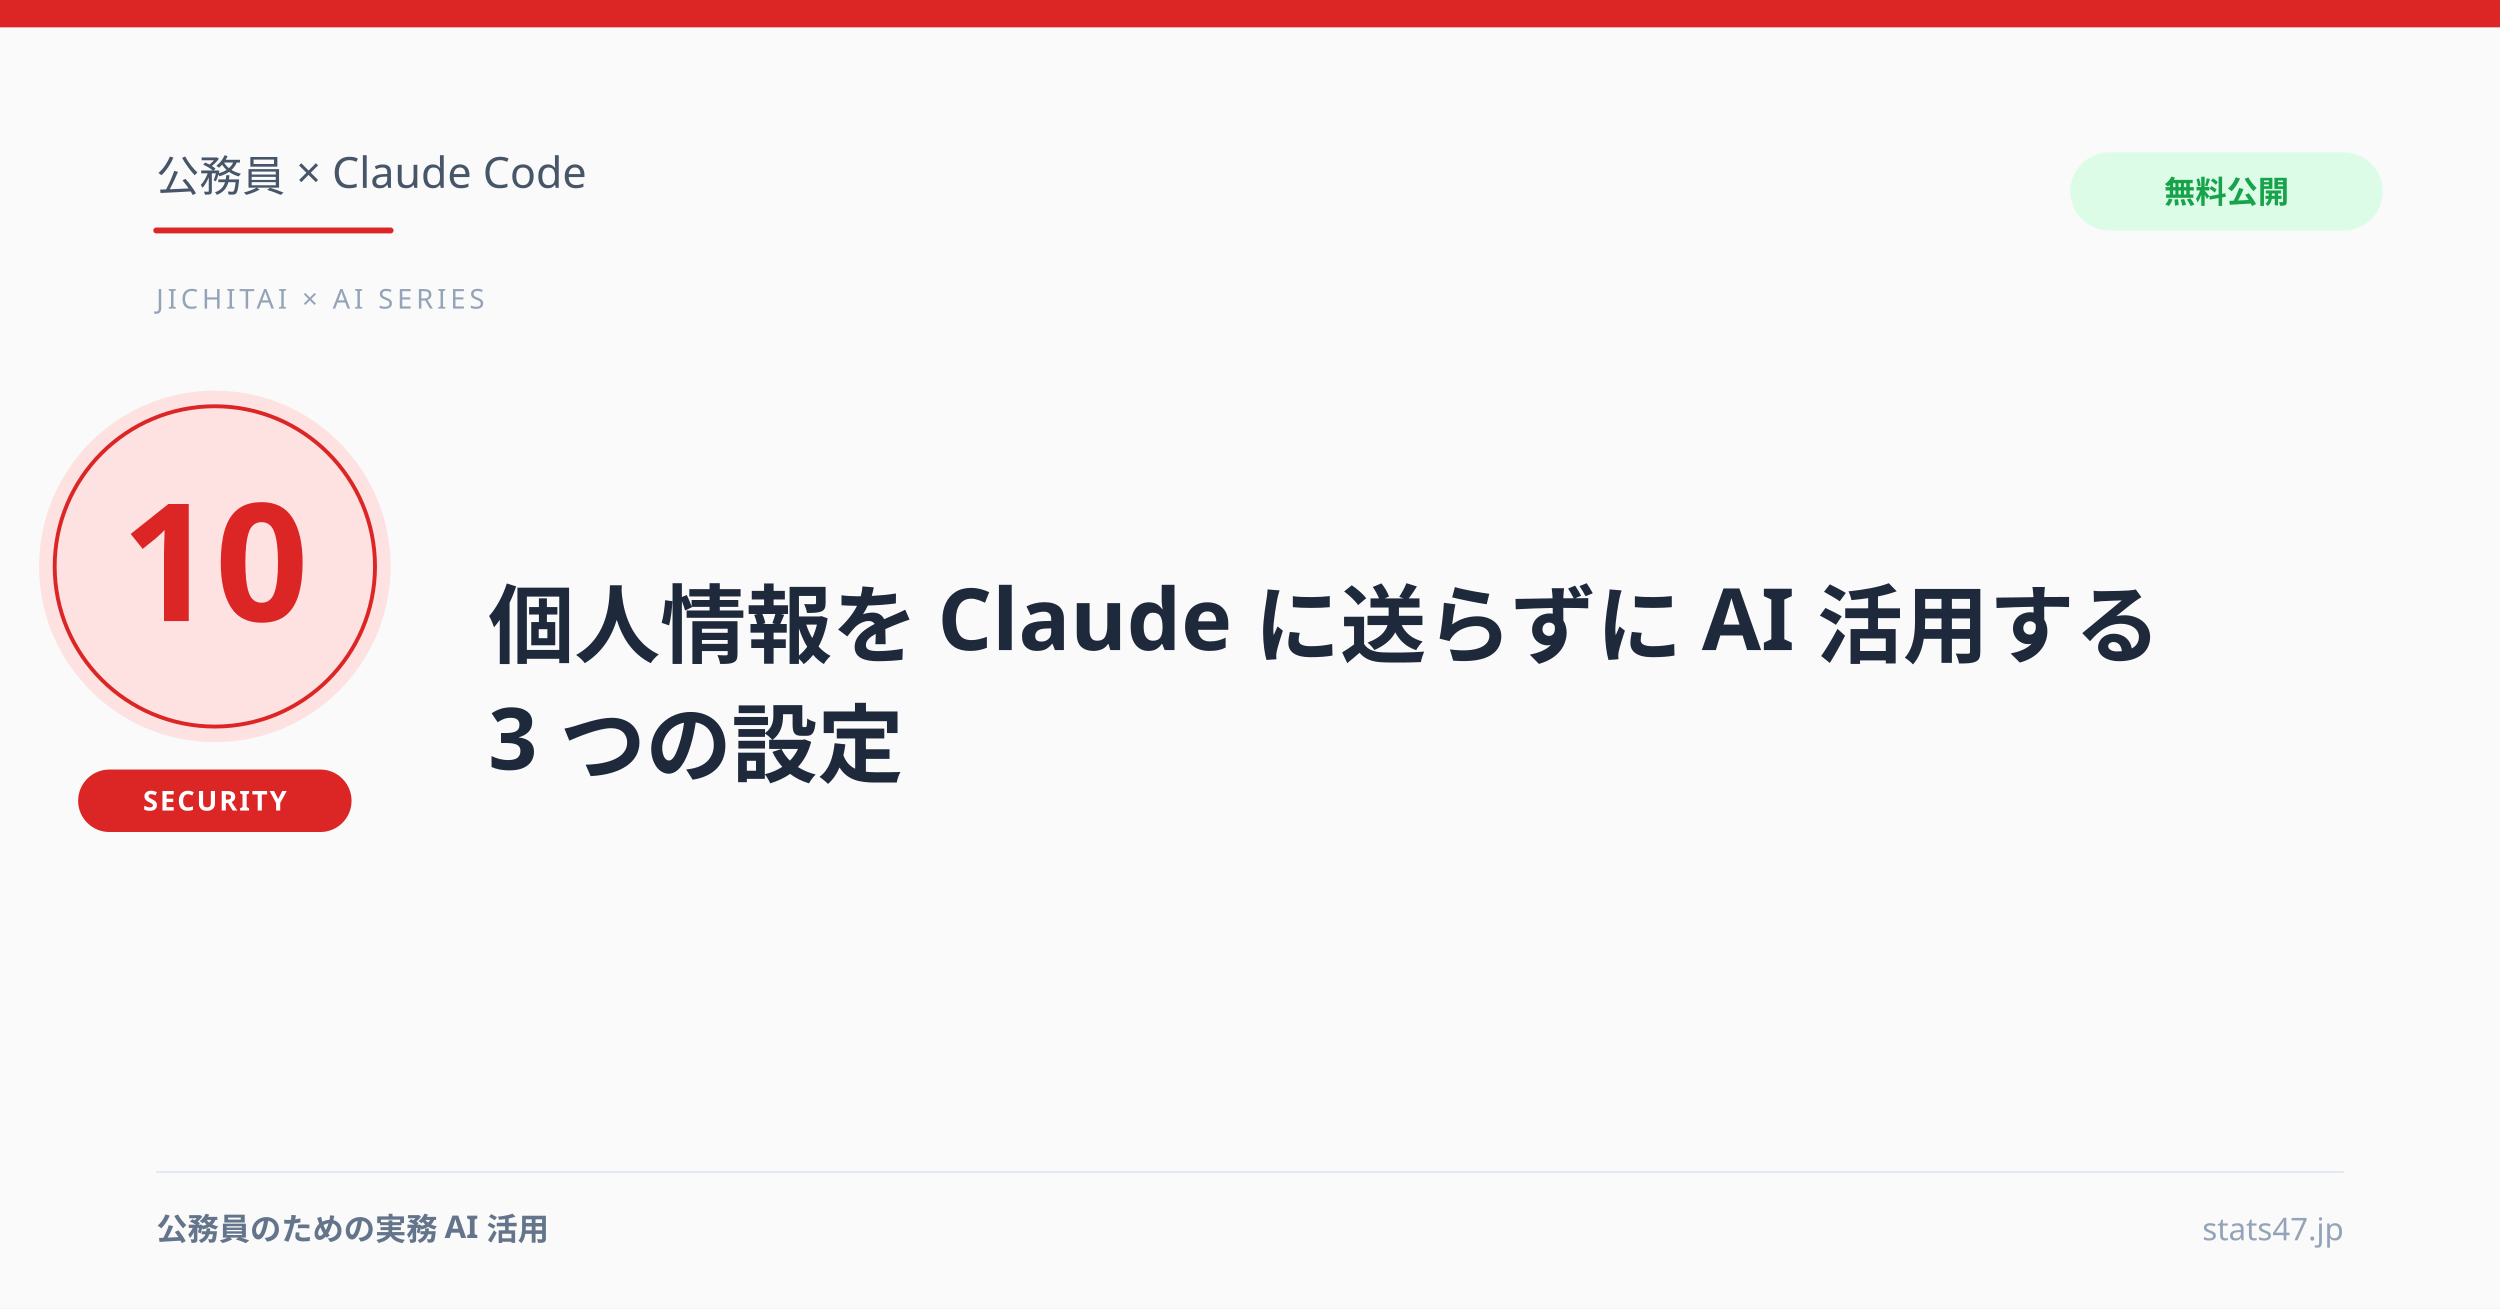
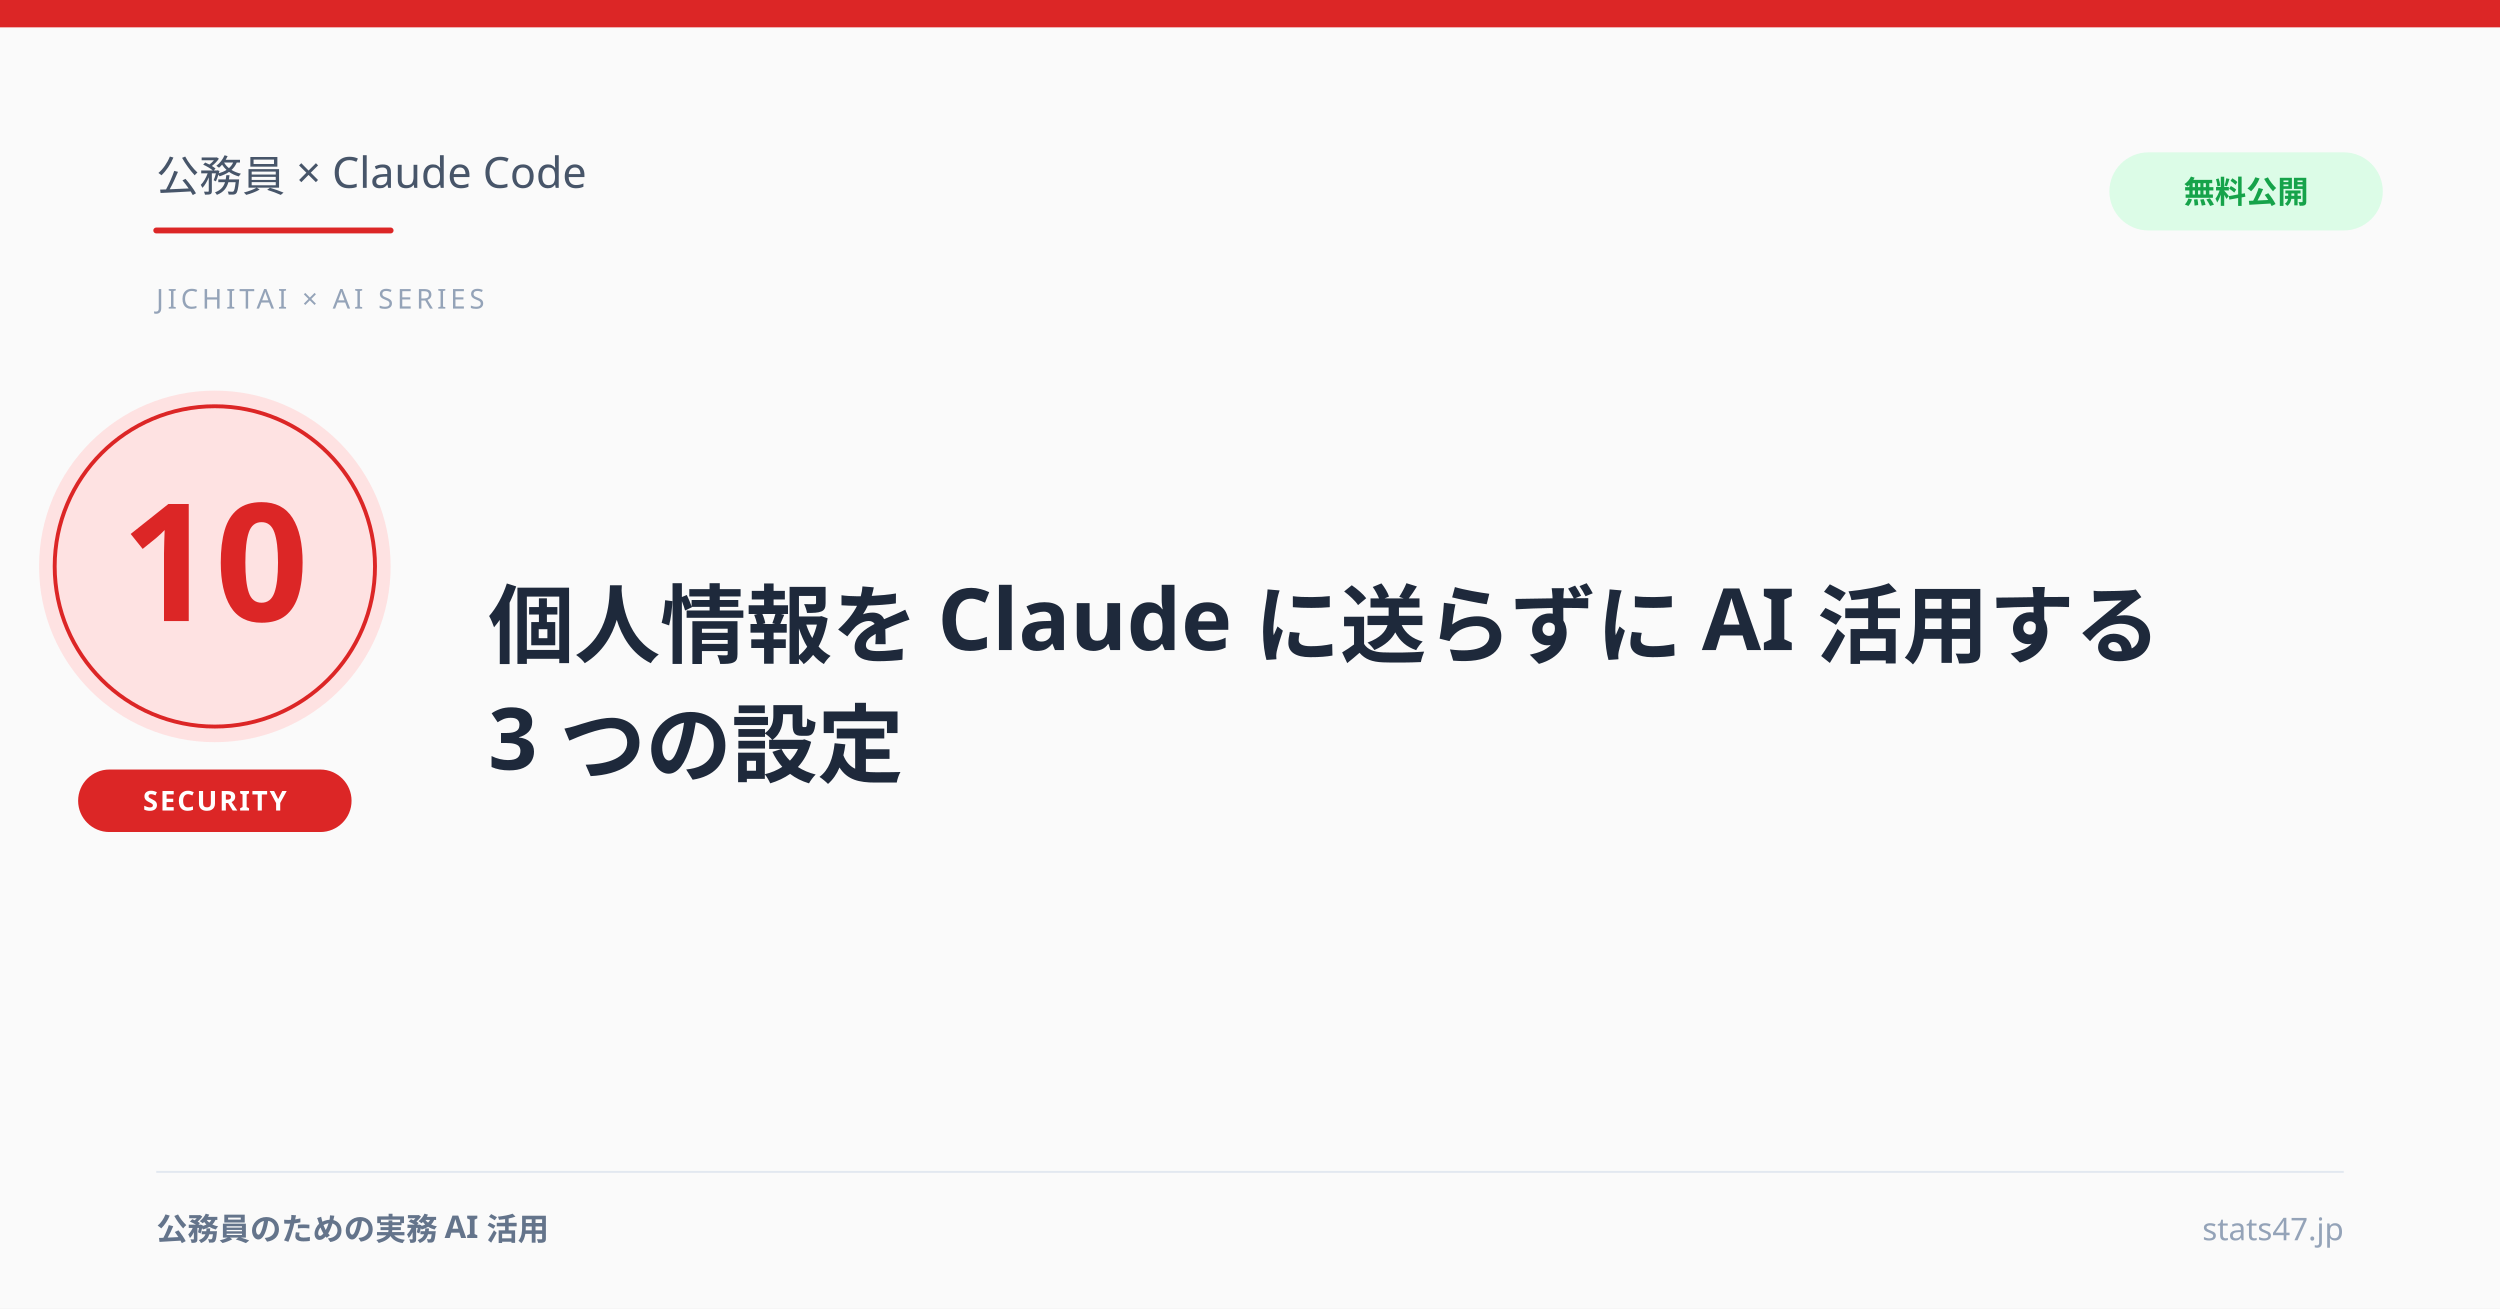
<svg xmlns="http://www.w3.org/2000/svg" viewBox="0 0 1280 670" width="1280" height="670">
  <style>
  text { font-family: 'Hiragino Kaku Gothic ProN', 'Yu Gothic', 'Noto Sans JP', sans-serif; }
</style>
  <rect width="1280" height="670" fill="#fafafa" />
  <rect x="0" y="0" width="1280" height="14" fill="#dc2626" />
  <text x="80" y="98" font-size="22" font-weight="500" fill="#475569">公務員 × Claude Code</text>
  <line x1="80" y1="118" x2="200" y2="118" stroke="#dc2626" stroke-width="3" stroke-linecap="round" />
  <text x="80" y="158" font-size="14" font-weight="500" fill="#94a3b8" letter-spacing="2">JICHITAI × AI SERIES</text>
  <circle cx="110" cy="290" r="90" fill="#fee2e2" />
  <circle cx="110" cy="290" r="82" fill="none" stroke="#dc2626" stroke-width="2" />
  <text x="110" y="318" text-anchor="middle" font-size="84" font-weight="900" fill="#dc2626">10</text>
  <rect x="40" y="394" width="140" height="32" rx="16" fill="#dc2626" />
  <text x="110" y="415" text-anchor="middle" font-size="14" font-weight="700" fill="#ffffff" letter-spacing="1">SECURITY</text>
  <text x="250" y="336" font-size="44" font-weight="bold" fill="#1e293b">個人情報を Claude に送らずに AI 活用する</text>
  <text x="250" y="394" font-size="44" font-weight="bold" fill="#1e293b">3 つの設定</text>
-   <rect x="1060" y="78" width="160" height="40" rx="20" fill="#dcfce7" />
-   <text x="1140" y="104" text-anchor="middle" font-size="16" font-weight="700" fill="#16a34a">無料公開</text>
+   <rect x="1080" y="78" width="140" height="40" rx="20" fill="#dcfce7" />
+   <text x="1150" y="104" text-anchor="middle" font-size="16" font-weight="700" fill="#16a34a">無料公開</text>
  <line x1="80" y1="600" x2="1200" y2="600" stroke="#e2e8f0" stroke-width="1" />
  <text x="80" y="635" font-size="16" font-weight="600" fill="#64748b">公務員のための実務 AI 活用</text>
  <text x="1200" y="635" text-anchor="end" font-size="16" font-weight="500" fill="#94a3b8">stats47.jp</text>
</svg>
